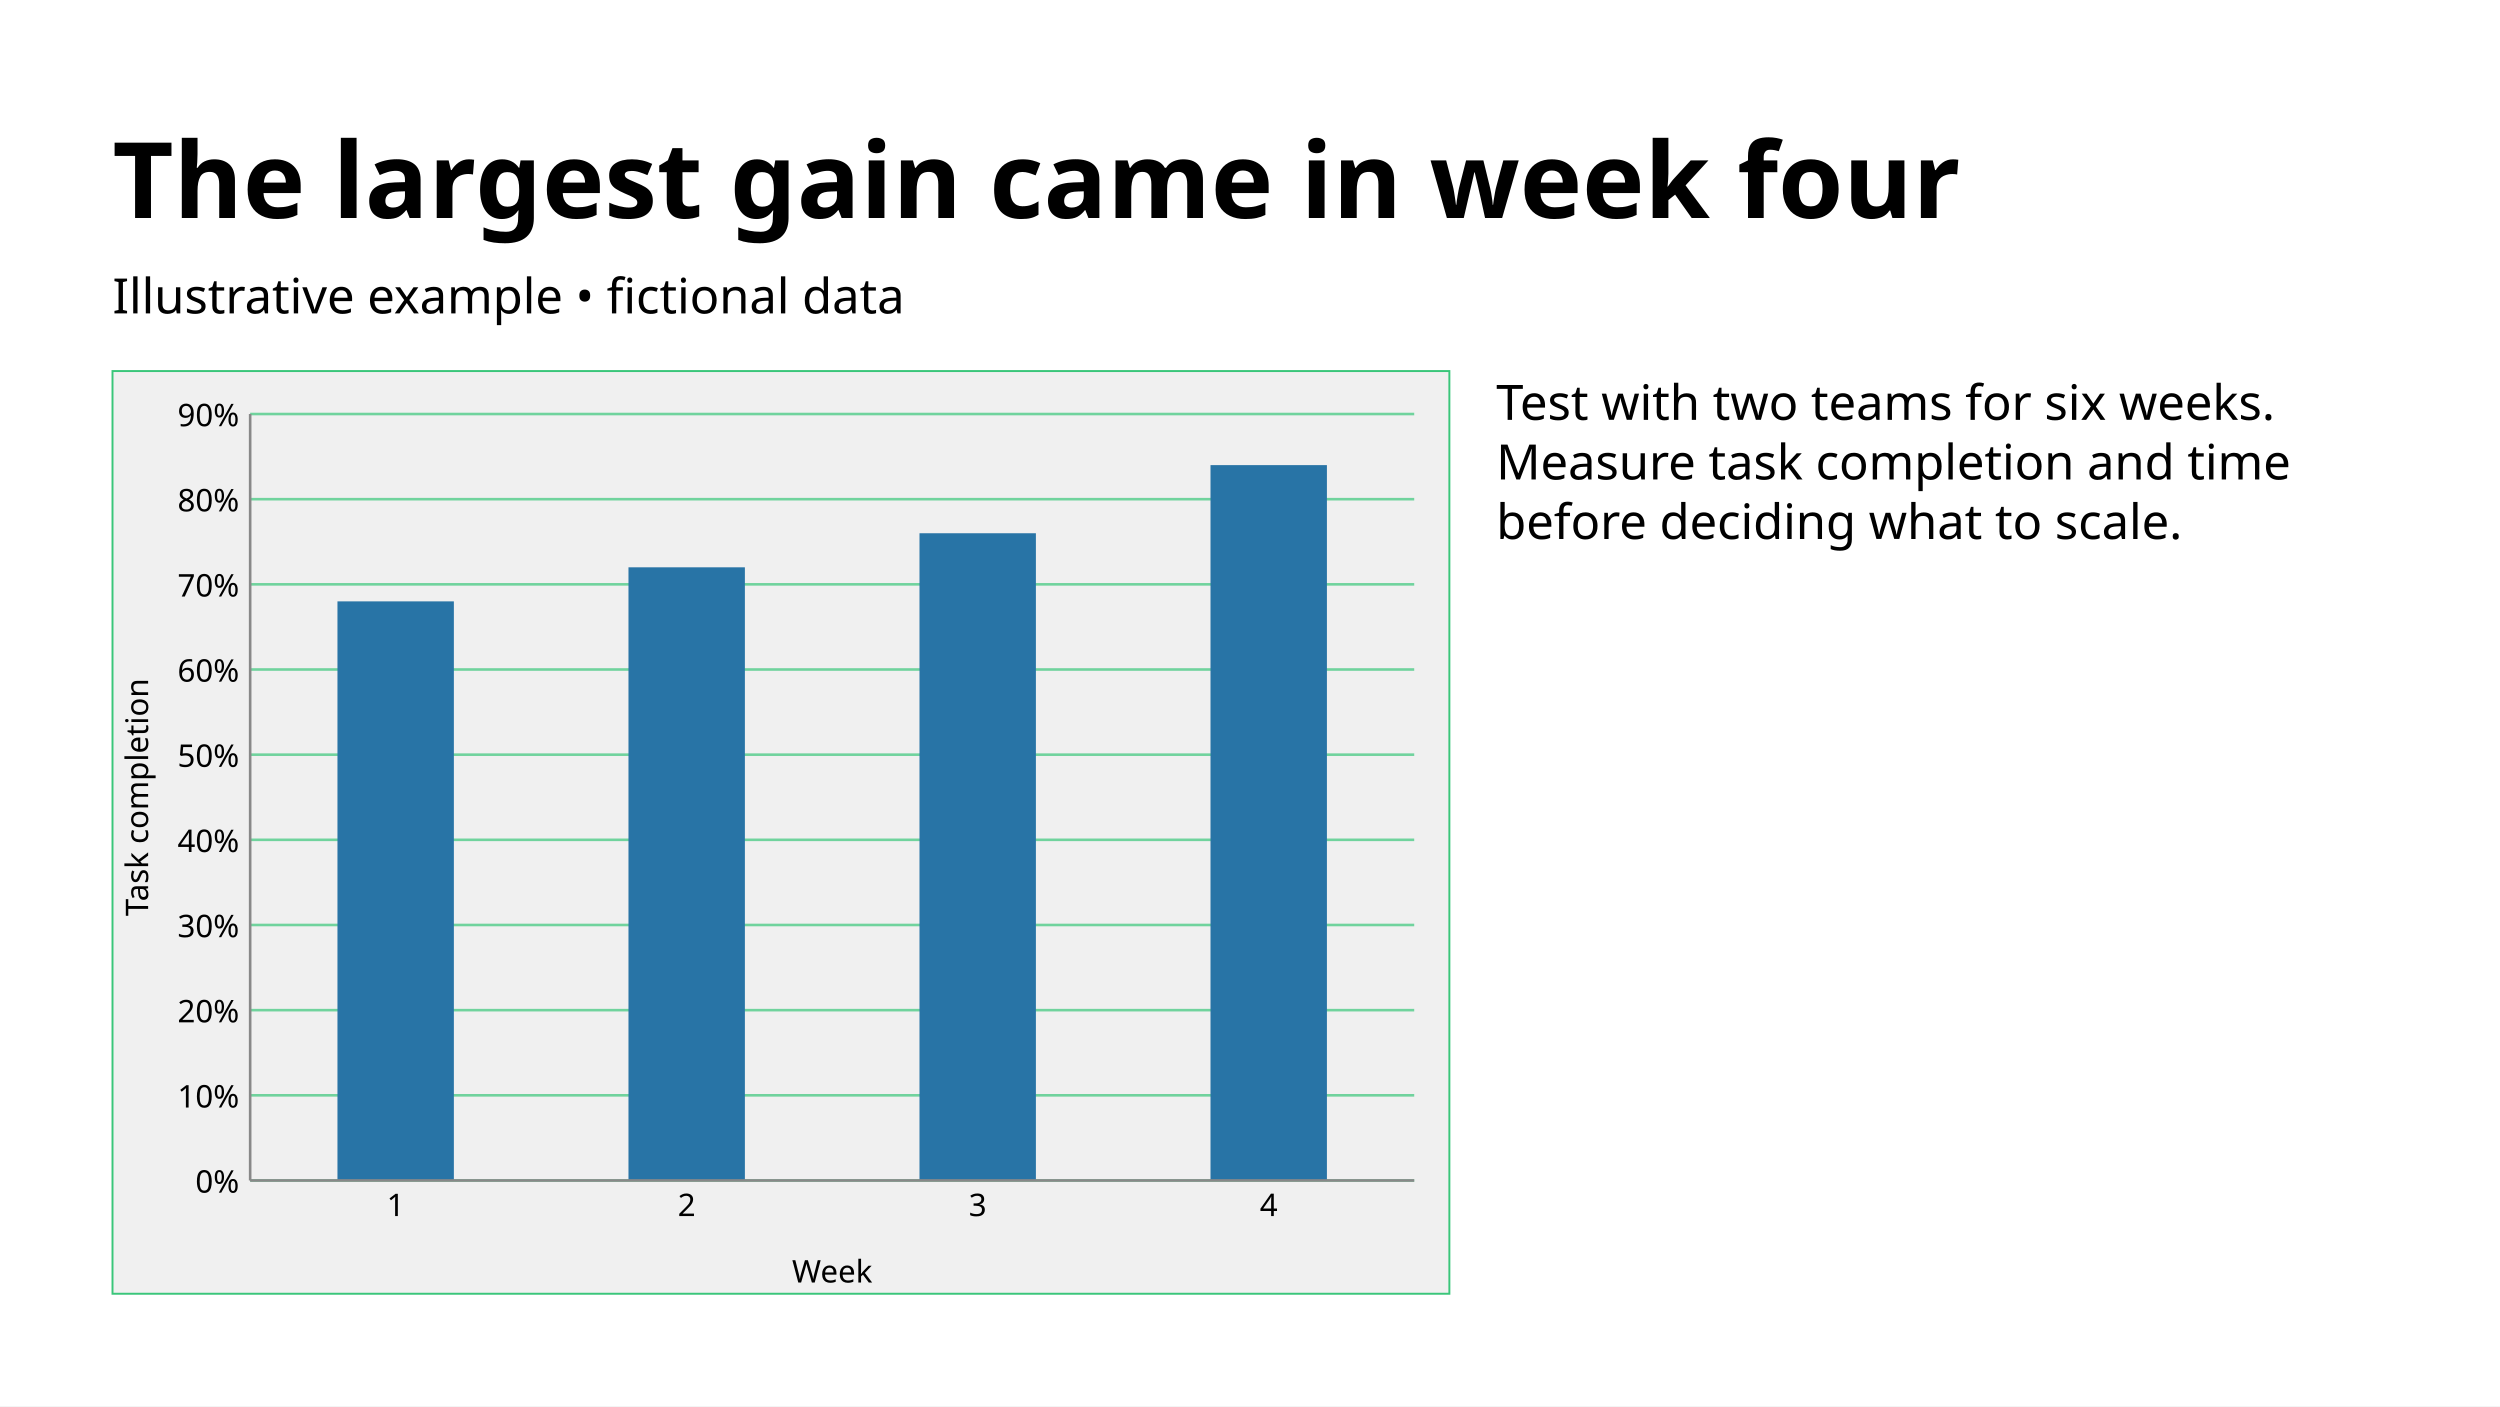
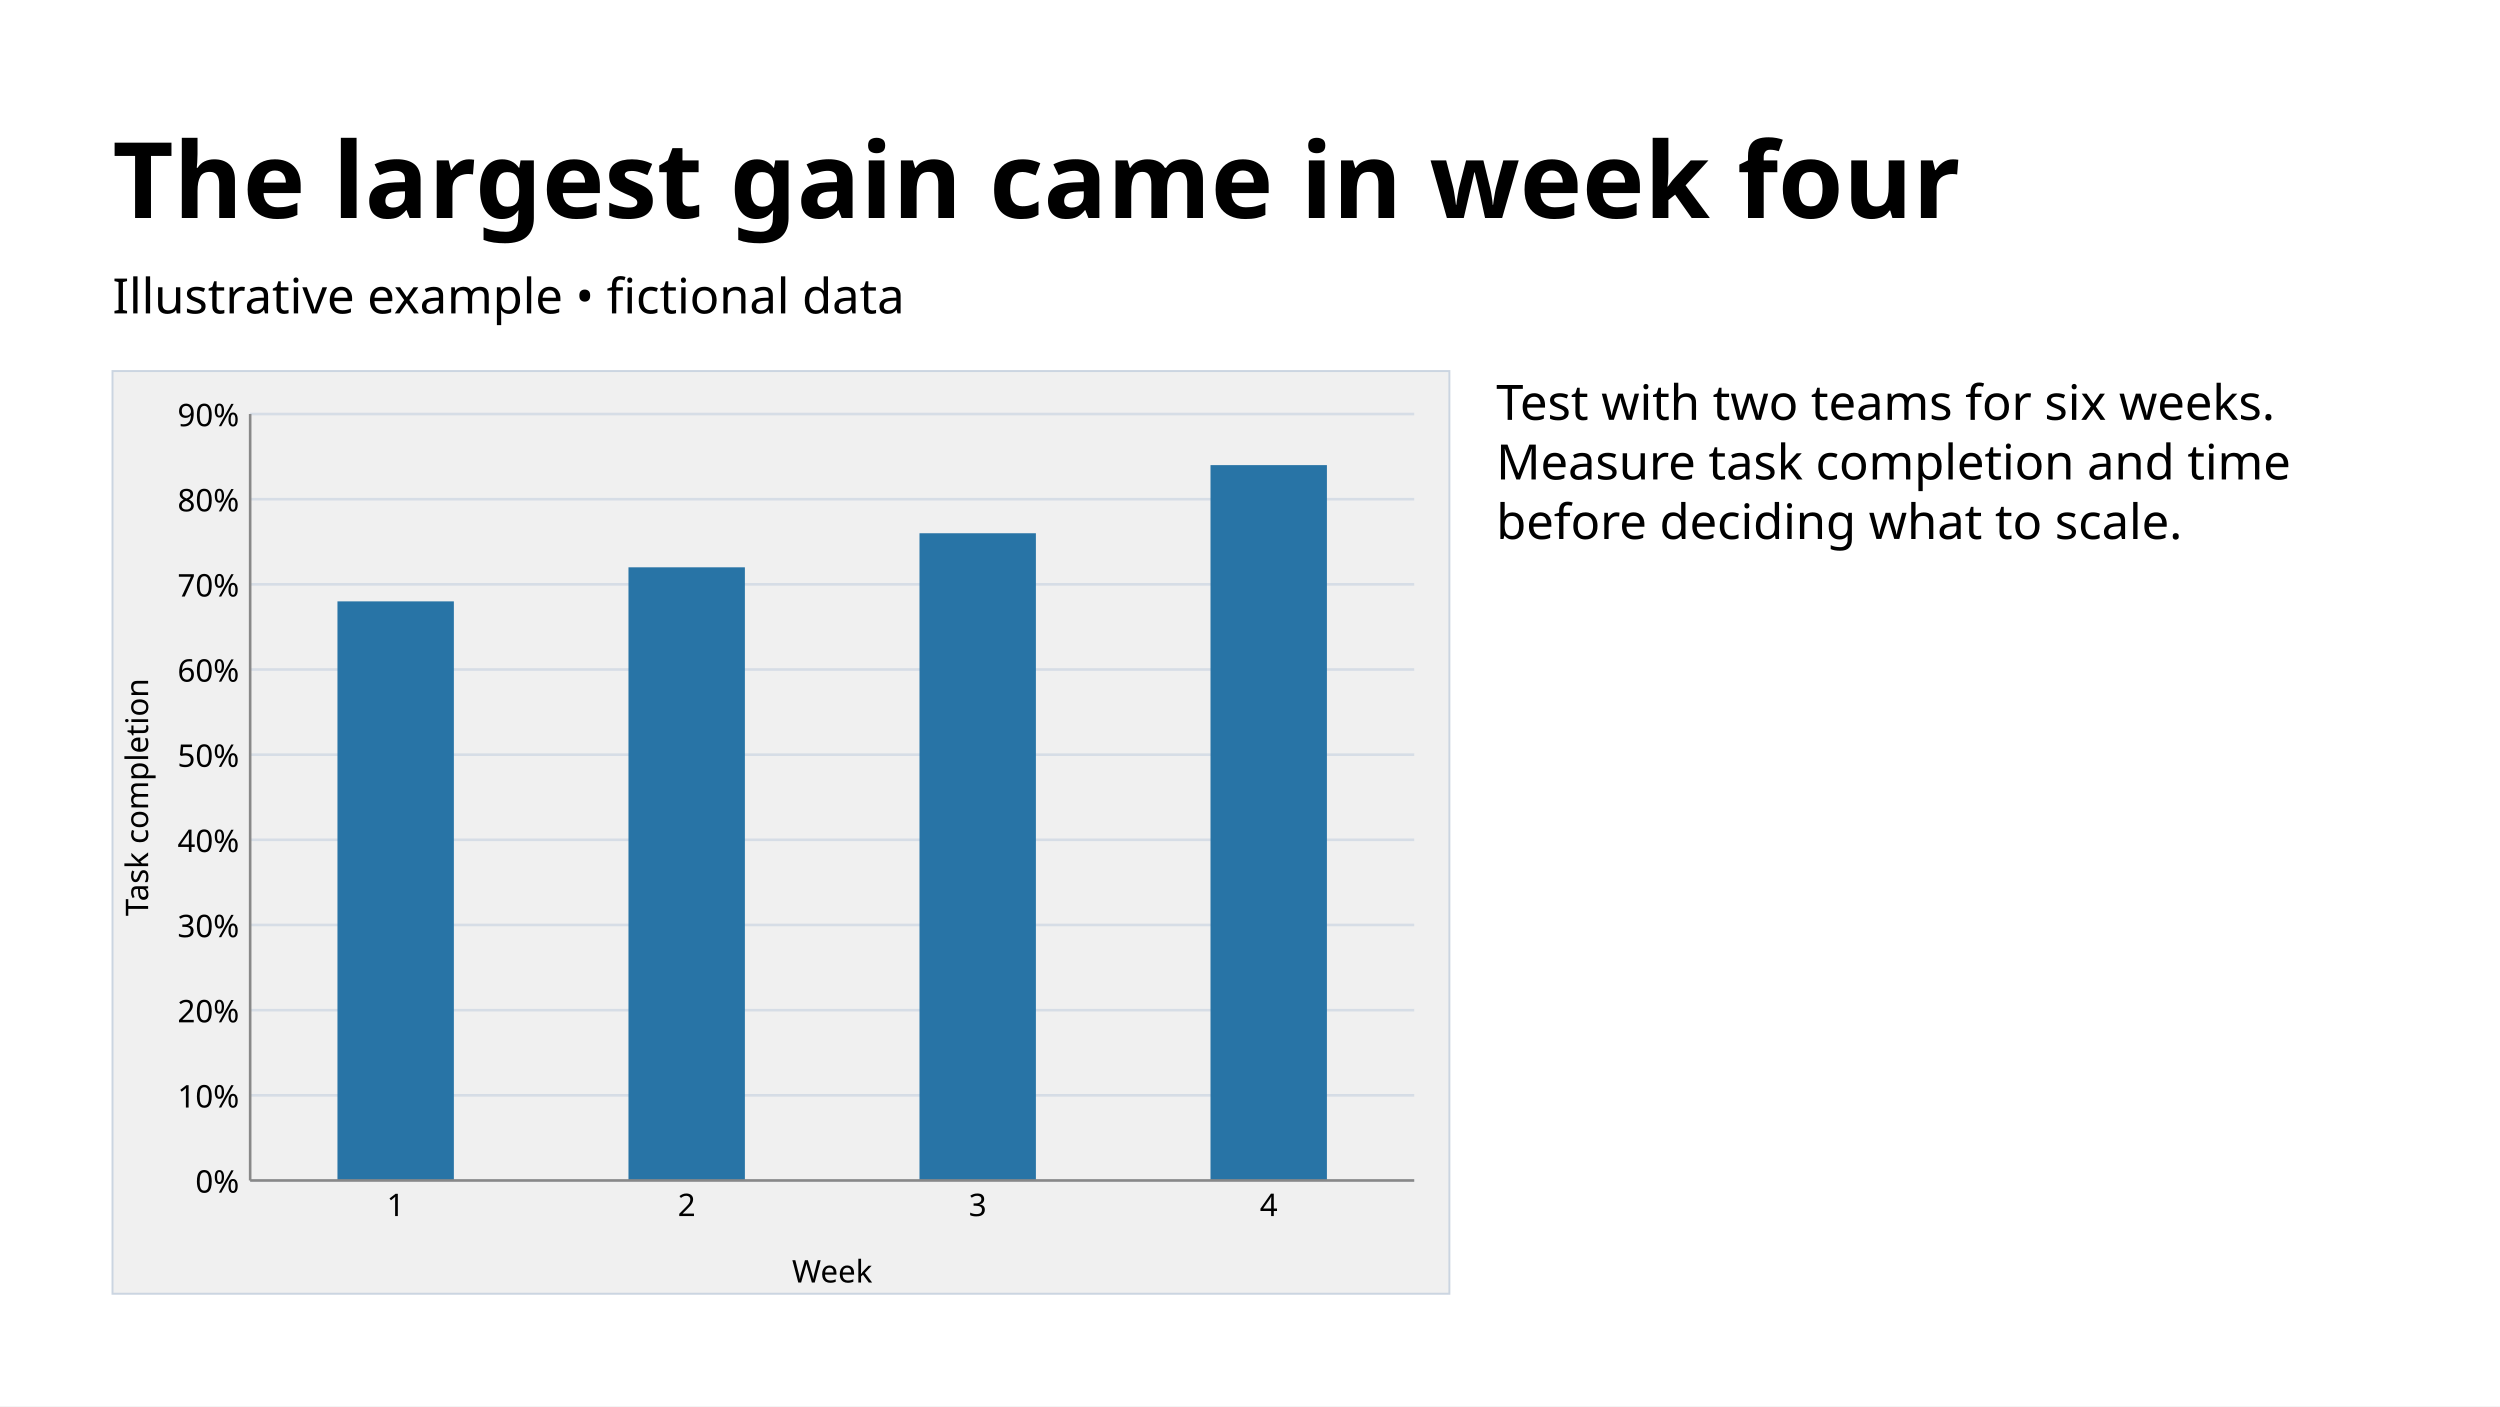
<svg xmlns="http://www.w3.org/2000/svg" aria-label="The largest gain came in week four" aria-roledescription="slide" height="720" role="group" viewBox="0 0 1280 720" width="1280">
  <rect aria-hidden="true" fill="#FFFFFF" height="720" opacity="1" width="1280" x="0" y="0" />
  <g>
    <text fill="#000000" font-family="Aptos Display, sans-serif" font-size="54" font-weight="700" style="white-space:pre" text-anchor="start" x="57.6" xml:space="preserve" y="111.6">The largest gain came in week four</text>
  </g>
  <g>
    <text fill="#000000" font-family="Aptos, sans-serif" font-size="25" font-weight="400" style="white-space:pre" text-anchor="start" x="57.6" xml:space="preserve" y="160.48">Illustrative example • fictional data</text>
  </g>
  <g>
-     <rect fill="#F0F0F0" height="472.42" stroke="#3AC67A" stroke-width="1" width="684.48" x="57.6" y="189.98" />
+     <rect fill="#F0F0F0" height="472.42" stroke="#CBD5E1" stroke-width="1" width="684.48" x="57.6" y="189.98" />
    <g>
      <text fill="#000000" font-family="Aptos, sans-serif" font-size="16" font-weight="400" style="white-space:pre" text-anchor="middle" x="202.58" xml:space="preserve" y="622.64">1</text>
    </g>
    <g>
      <text fill="#000000" font-family="Aptos, sans-serif" font-size="16" font-weight="400" style="white-space:pre" text-anchor="middle" x="351.58" xml:space="preserve" y="622.64">2</text>
    </g>
    <g>
      <text fill="#000000" font-family="Aptos, sans-serif" font-size="16" font-weight="400" style="white-space:pre" text-anchor="middle" x="500.58" xml:space="preserve" y="622.64">3</text>
    </g>
    <g>
      <text fill="#000000" font-family="Aptos, sans-serif" font-size="16" font-weight="400" style="white-space:pre" text-anchor="middle" x="649.58" xml:space="preserve" y="622.64">4</text>
    </g>
-     <line stroke="#3AC67A" stroke-opacity="0.7" stroke-width="1.333" x1="128.08" x2="724.08" y1="604.4" y2="604.4" />
+     <line stroke="#CBD5E1" stroke-opacity="0.7" stroke-width="1.333" x1="128.08" x2="724.08" y1="604.4" y2="604.4" />
    <g>
      <text fill="#000000" font-family="Aptos, sans-serif" font-size="16" font-weight="400" style="white-space:pre" text-anchor="end" x="122.48" xml:space="preserve" y="610.64">0%</text>
    </g>
-     <line stroke="#3AC67A" stroke-opacity="0.7" stroke-width="1.333" x1="128.08" x2="724.08" y1="560.798" y2="560.798" />
+     <line stroke="#CBD5E1" stroke-opacity="0.7" stroke-width="1.333" x1="128.08" x2="724.08" y1="560.798" y2="560.798" />
    <g>
      <text fill="#000000" font-family="Aptos, sans-serif" font-size="16" font-weight="400" style="white-space:pre" text-anchor="end" x="122.48" xml:space="preserve" y="567.038">10%</text>
    </g>
-     <line stroke="#3AC67A" stroke-opacity="0.7" stroke-width="1.333" x1="128.08" x2="724.08" y1="517.196" y2="517.196" />
+     <line stroke="#CBD5E1" stroke-opacity="0.7" stroke-width="1.333" x1="128.08" x2="724.08" y1="517.196" y2="517.196" />
    <g>
      <text fill="#000000" font-family="Aptos, sans-serif" font-size="16" font-weight="400" style="white-space:pre" text-anchor="end" x="122.48" xml:space="preserve" y="523.436">20%</text>
    </g>
-     <line stroke="#3AC67A" stroke-opacity="0.7" stroke-width="1.333" x1="128.08" x2="724.08" y1="473.593" y2="473.593" />
+     <line stroke="#CBD5E1" stroke-opacity="0.7" stroke-width="1.333" x1="128.08" x2="724.08" y1="473.593" y2="473.593" />
    <g>
      <text fill="#000000" font-family="Aptos, sans-serif" font-size="16" font-weight="400" style="white-space:pre" text-anchor="end" x="122.48" xml:space="preserve" y="479.833">30%</text>
    </g>
-     <line stroke="#3AC67A" stroke-opacity="0.7" stroke-width="1.333" x1="128.08" x2="724.08" y1="429.991" y2="429.991" />
+     <line stroke="#CBD5E1" stroke-opacity="0.7" stroke-width="1.333" x1="128.08" x2="724.08" y1="429.991" y2="429.991" />
    <g>
      <text fill="#000000" font-family="Aptos, sans-serif" font-size="16" font-weight="400" style="white-space:pre" text-anchor="end" x="122.48" xml:space="preserve" y="436.231">40%</text>
    </g>
-     <line stroke="#3AC67A" stroke-opacity="0.7" stroke-width="1.333" x1="128.08" x2="724.08" y1="386.389" y2="386.389" />
+     <line stroke="#CBD5E1" stroke-opacity="0.7" stroke-width="1.333" x1="128.08" x2="724.08" y1="386.389" y2="386.389" />
    <g>
      <text fill="#000000" font-family="Aptos, sans-serif" font-size="16" font-weight="400" style="white-space:pre" text-anchor="end" x="122.48" xml:space="preserve" y="392.629">50%</text>
    </g>
-     <line stroke="#3AC67A" stroke-opacity="0.7" stroke-width="1.333" x1="128.08" x2="724.08" y1="342.787" y2="342.787" />
+     <line stroke="#CBD5E1" stroke-opacity="0.7" stroke-width="1.333" x1="128.08" x2="724.08" y1="342.787" y2="342.787" />
    <g>
      <text fill="#000000" font-family="Aptos, sans-serif" font-size="16" font-weight="400" style="white-space:pre" text-anchor="end" x="122.48" xml:space="preserve" y="349.027">60%</text>
    </g>
-     <line stroke="#3AC67A" stroke-opacity="0.7" stroke-width="1.333" x1="128.08" x2="724.08" y1="299.184" y2="299.184" />
+     <line stroke="#CBD5E1" stroke-opacity="0.7" stroke-width="1.333" x1="128.08" x2="724.08" y1="299.184" y2="299.184" />
    <g>
      <text fill="#000000" font-family="Aptos, sans-serif" font-size="16" font-weight="400" style="white-space:pre" text-anchor="end" x="122.48" xml:space="preserve" y="305.424">70%</text>
    </g>
-     <line stroke="#3AC67A" stroke-opacity="0.7" stroke-width="1.333" x1="128.08" x2="724.08" y1="255.582" y2="255.582" />
+     <line stroke="#CBD5E1" stroke-opacity="0.7" stroke-width="1.333" x1="128.08" x2="724.08" y1="255.582" y2="255.582" />
    <g>
      <text fill="#000000" font-family="Aptos, sans-serif" font-size="16" font-weight="400" style="white-space:pre" text-anchor="end" x="122.48" xml:space="preserve" y="261.822">80%</text>
    </g>
-     <line stroke="#3AC67A" stroke-opacity="0.7" stroke-width="1.333" x1="128.08" x2="724.08" y1="211.98" y2="211.98" />
+     <line stroke="#CBD5E1" stroke-opacity="0.7" stroke-width="1.333" x1="128.08" x2="724.08" y1="211.98" y2="211.98" />
    <g>
      <text fill="#000000" font-family="Aptos, sans-serif" font-size="16" font-weight="400" style="white-space:pre" text-anchor="end" x="122.48" xml:space="preserve" y="218.22">90%</text>
    </g>
    <rect fill="#2874A6" height="296.495" width="59.6" x="172.78" y="307.905" />
    <rect fill="#2874A6" height="313.936" width="59.6" x="321.78" y="290.464" />
    <rect fill="#2874A6" height="331.377" width="59.6" x="470.78" y="273.023" />
    <rect fill="#2874A6" height="366.259" width="59.6" x="619.78" y="238.141" />
    <line stroke="#888888" stroke-width="1.333" x1="128.08" x2="128.08" y1="211.98" y2="604.4" />
    <line stroke="#888888" stroke-width="1.333" x1="128.08" x2="724.08" y1="604.4" y2="604.4" />
    <g>
      <text fill="#000000" font-family="Aptos, sans-serif" font-size="16" font-weight="400" style="white-space:pre" text-anchor="middle" x="426.08" xml:space="preserve" y="656.64">Week</text>
    </g>
    <g transform="rotate(-90 69.6 408.19)">
      <g>
        <text fill="#000000" font-family="Aptos, sans-serif" font-size="16" font-weight="400" style="white-space:pre" text-anchor="middle" x="69.6" xml:space="preserve" y="414.43">Task completion</text>
      </g>
    </g>
  </g>
  <g>
    <text fill="#000000" font-family="Aptos, sans-serif" font-size="25" font-weight="400" style="white-space:pre" text-anchor="start" x="766.08" xml:space="preserve" y="214.98">Test with two teams for six weeks. </text>
    <text fill="#000000" font-family="Aptos, sans-serif" font-size="25" font-weight="400" style="white-space:pre" text-anchor="start" x="766.08" xml:space="preserve" y="245.48">Measure task completion and time </text>
    <text fill="#000000" font-family="Aptos, sans-serif" font-size="25" font-weight="400" style="white-space:pre" text-anchor="start" x="766.08" xml:space="preserve" y="275.98">before deciding what to scale.</text>
  </g>
</svg>
